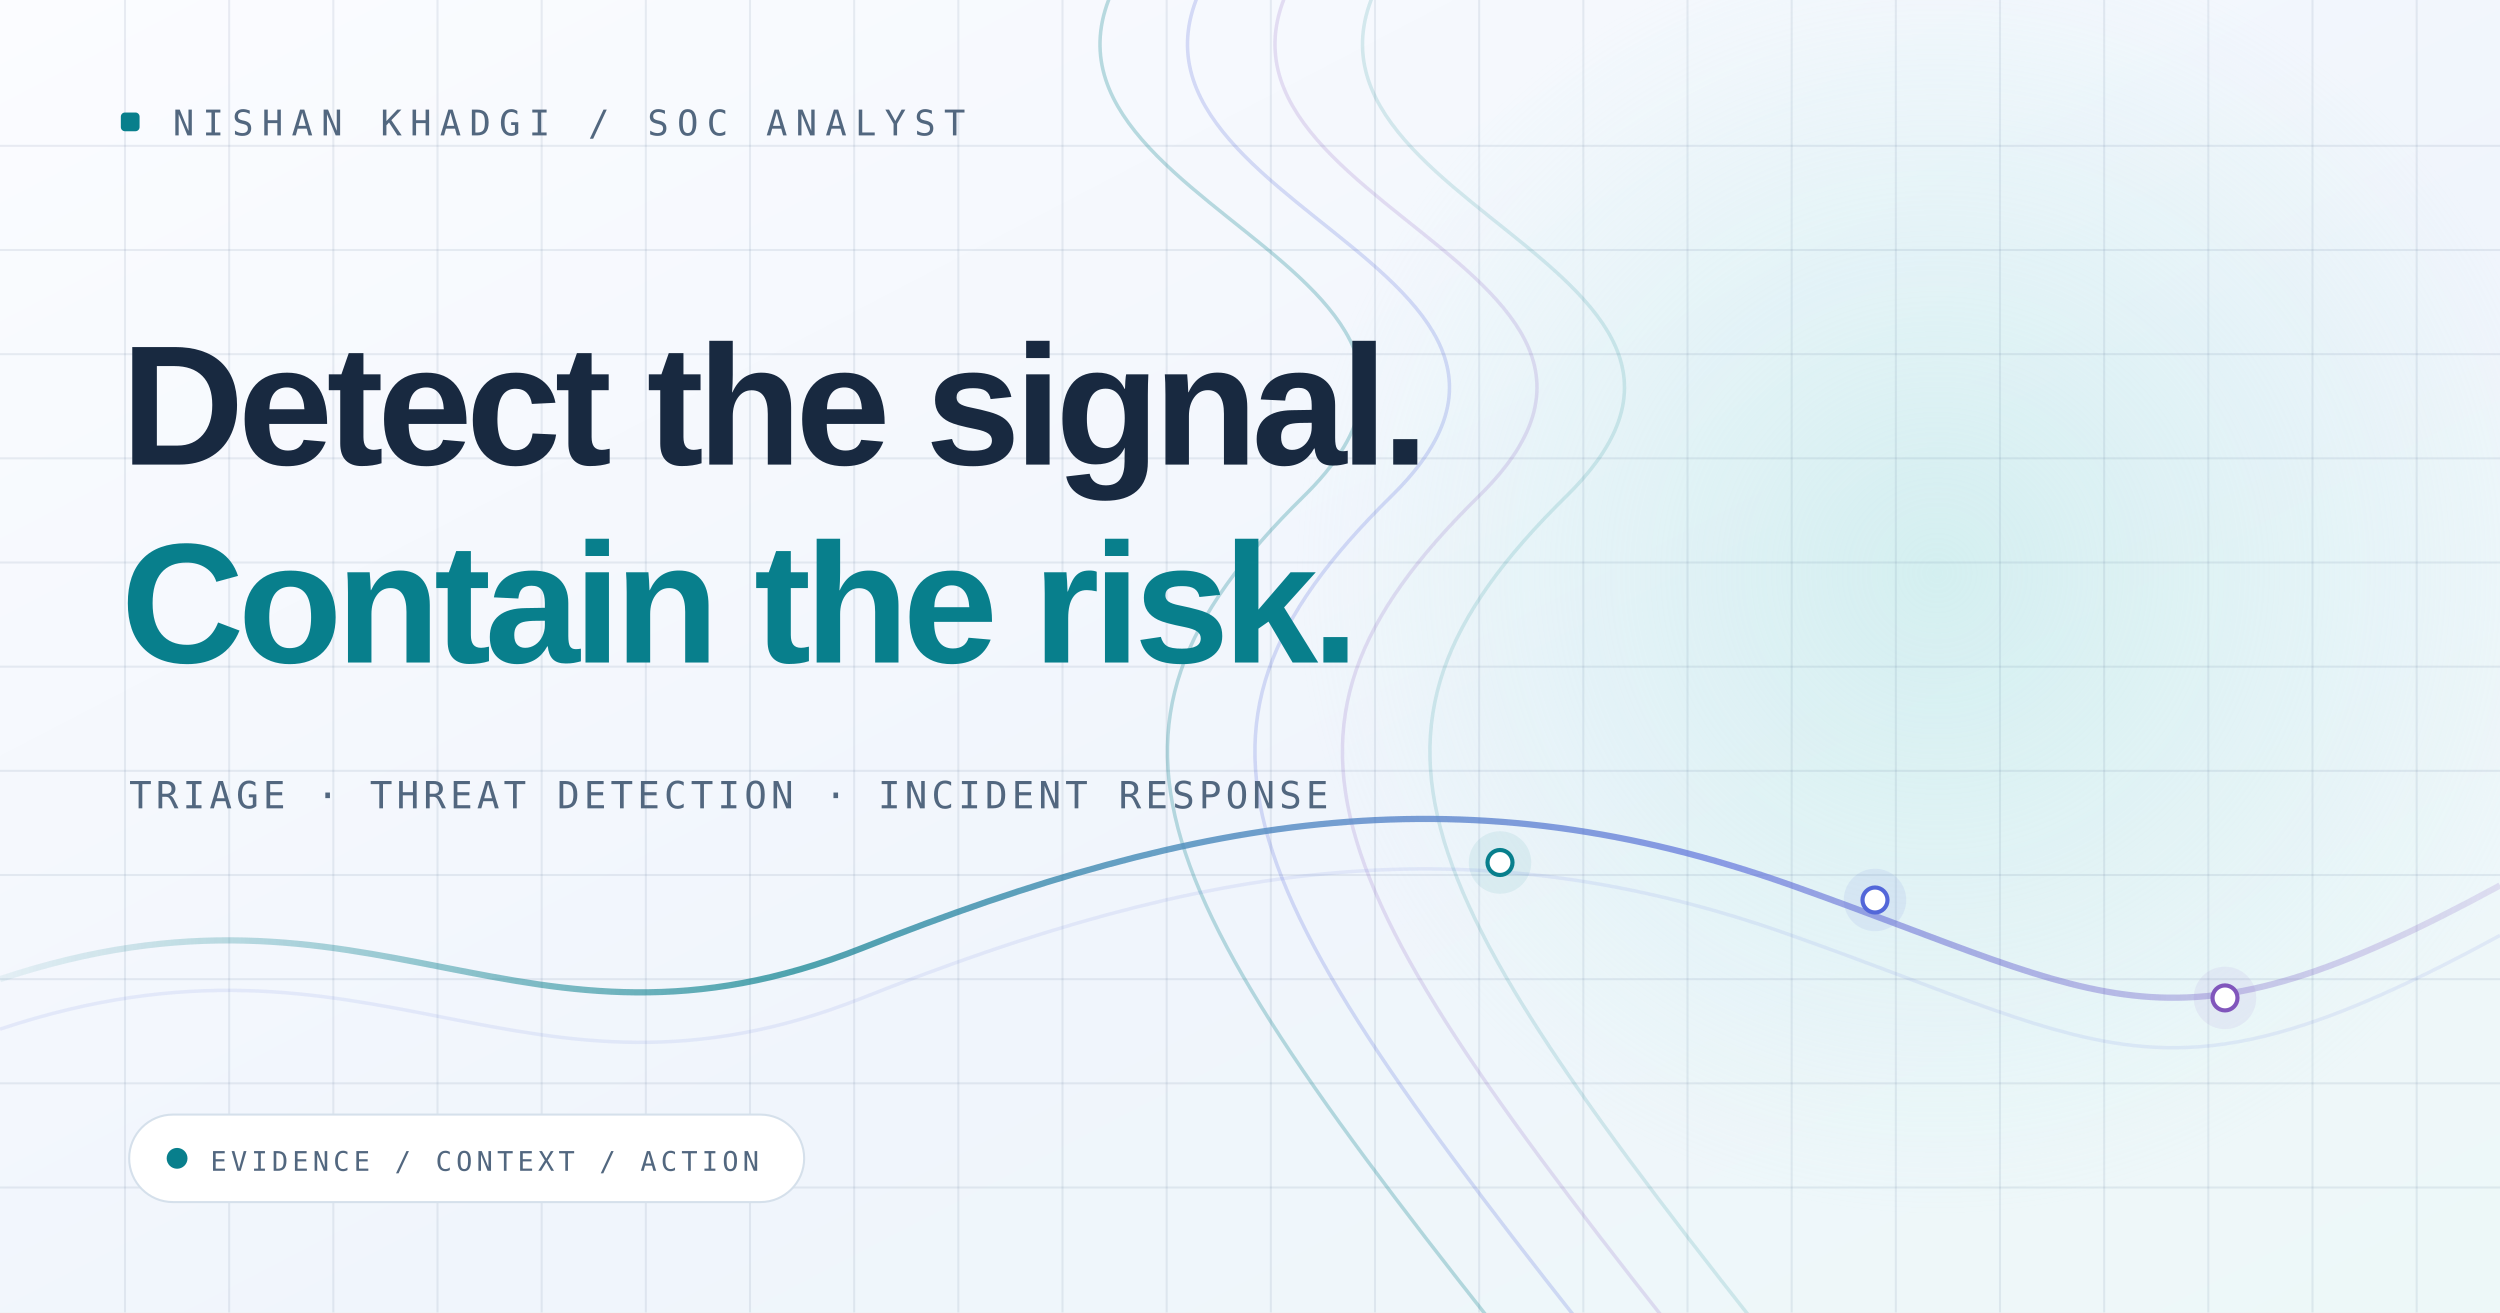
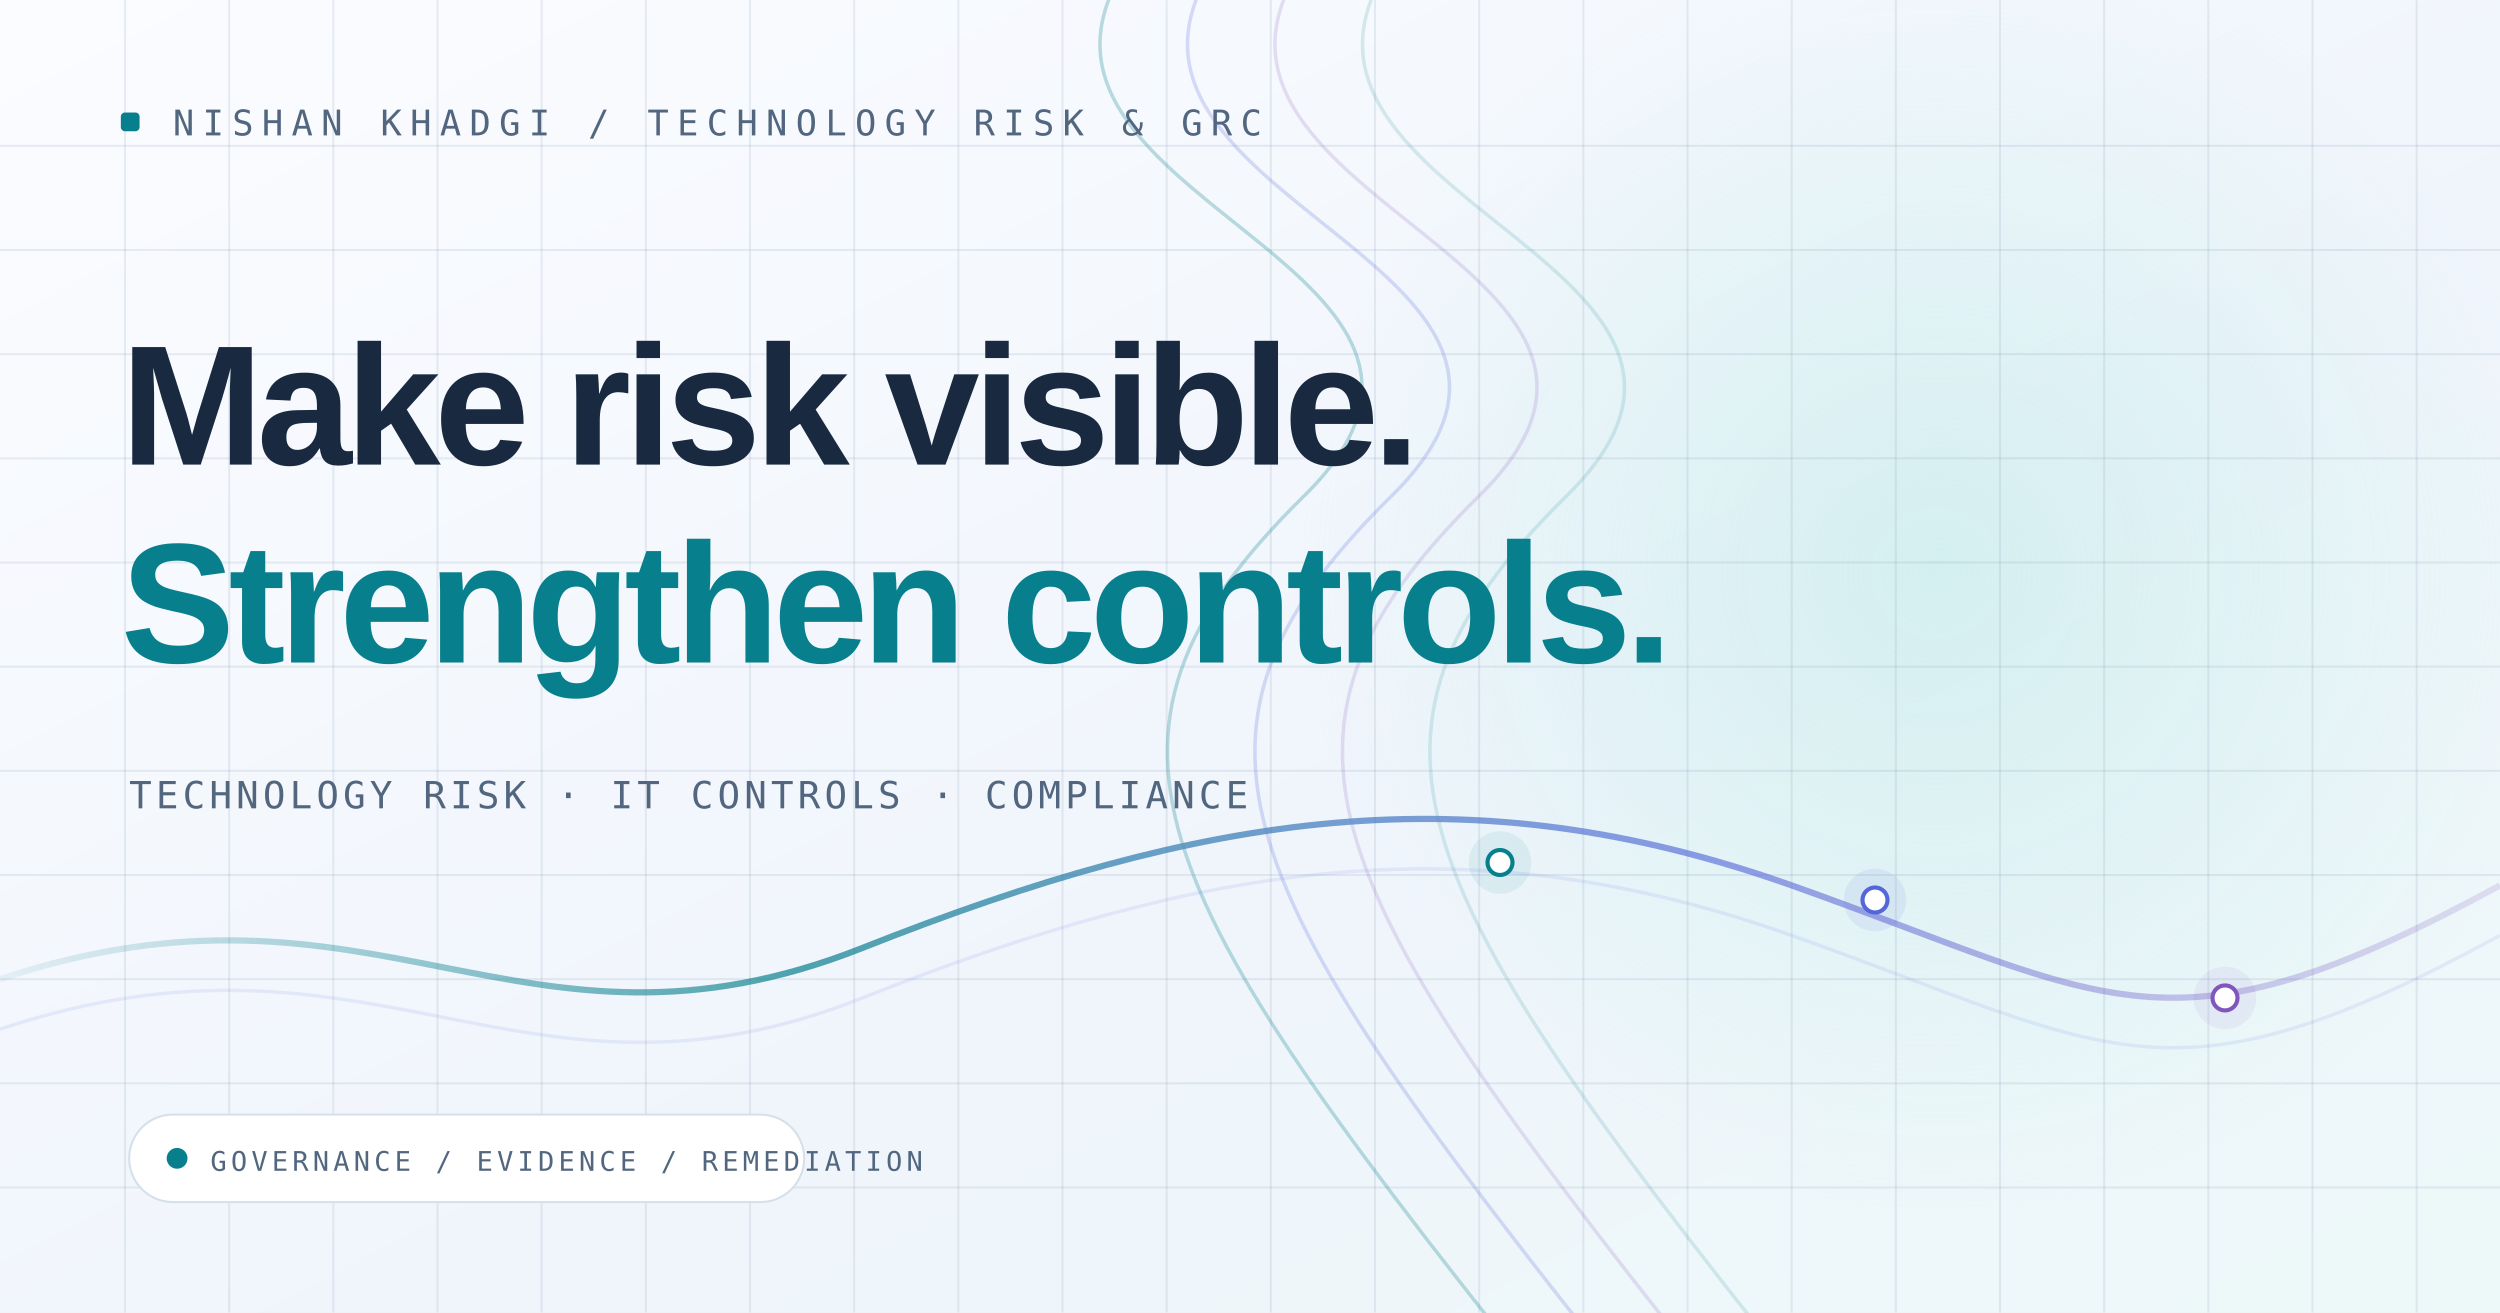
<svg xmlns="http://www.w3.org/2000/svg" width="1200" height="630" viewBox="0 0 1200 630">
  <defs>
    <linearGradient id="paper" x1="0" y1="0" x2="1" y2="1">
      <stop stop-color="#fbfcff" />
      <stop offset=".58" stop-color="#f0f5fc" />
      <stop offset="1" stop-color="#edf8f8" />
    </linearGradient>
    <linearGradient id="signal" x1="0" y1="0" x2="1" y2="0">
      <stop stop-color="#087f8c" stop-opacity=".08" />
      <stop offset=".32" stop-color="#087f8c" stop-opacity=".9" />
      <stop offset=".68" stop-color="#5367d9" stop-opacity=".82" />
      <stop offset="1" stop-color="#8156bc" stop-opacity=".2" />
    </linearGradient>
    <radialGradient id="glow">
      <stop stop-color="#b8e9e5" stop-opacity=".5" />
      <stop offset="1" stop-color="#b8e9e5" stop-opacity="0" />
    </radialGradient>
  </defs>
  <rect width="1200" height="630" fill="url(#paper)" />
  <circle cx="930" cy="275" r="310" fill="url(#glow)" />
  <g stroke="#55728e" stroke-opacity=".12" stroke-width="1">
    <path d="M0 70H1200M0 120H1200M0 170H1200M0 220H1200M0 270H1200M0 320H1200M0 370H1200M0 420H1200M0 470H1200M0 520H1200M0 570H1200" />
    <path d="M60 0V630M110 0V630M160 0V630M210 0V630M260 0V630M310 0V630M360 0V630M410 0V630M460 0V630M510 0V630M560 0V630M610 0V630M660 0V630M710 0V630M760 0V630M810 0V630M860 0V630M910 0V630M960 0V630M1010 0V630M1060 0V630M1110 0V630M1160 0V630" />
  </g>
  <g fill="none" stroke-width="1.7" opacity=".78">
    <path d="M560 -40C430 92 746 120 626 238S552 430 752 680" stroke="#087f8c" stroke-opacity=".34" />
    <path d="M602 -40C472 92 788 120 668 238S594 430 794 680" stroke="#5367d9" stroke-opacity=".28" />
    <path d="M644 -40C514 92 830 120 710 238S636 430 836 680" stroke="#8156bc" stroke-opacity=".22" />
    <path d="M686 -40C556 92 872 120 752 238S678 430 878 680" stroke="#087f8c" stroke-opacity=".19" />
    <path d="M0 470C180 410 250 520 414 455S705 370 860 425S1040 512 1200 425" stroke="url(#signal)" stroke-width="3" />
    <path d="M0 494C180 434 250 544 414 479S705 394 860 449S1040 536 1200 449" stroke="#5367d9" stroke-opacity=".13" />
  </g>
  <g>
    <circle cx="720" cy="414" r="15" fill="#087f8c" fill-opacity=".08" />
    <circle cx="720" cy="414" r="6" fill="#fff" stroke="#087f8c" stroke-width="2" />
    <circle cx="900" cy="432" r="15" fill="#5367d9" fill-opacity=".09" />
    <circle cx="900" cy="432" r="6" fill="#fff" stroke="#5367d9" stroke-width="2" />
    <circle cx="1068" cy="479" r="15" fill="#8156bc" fill-opacity=".08" />
    <circle cx="1068" cy="479" r="6" fill="#fff" stroke="#8156bc" stroke-width="2" />
  </g>
  <rect x="58" y="54" width="9" height="9" rx="2" fill="#087f8c" />
-   <text x="83" y="65" fill="#52677f" font-family="monospace" font-size="17" letter-spacing="4">NISHAN KHADGI / SOC ANALYST</text>
-   <text x="58" y="223" fill="#182940" font-family="Arial,sans-serif" font-weight="700" font-size="82" letter-spacing="-3">Detect the signal.</text>
-   <text x="58" y="318" fill="#087f8c" font-family="Arial,sans-serif" font-weight="700" font-size="82" letter-spacing="-3">Contain the risk.</text>
-   <text x="62" y="388" fill="#52677f" font-family="monospace" font-size="18" letter-spacing="2">TRIAGE · THREAT DETECTION · INCIDENT RESPONSE</text>
+   <text x="83" y="65" fill="#52677f" font-family="monospace" font-size="17" letter-spacing="4">NISHAN KHADGI / TECHNOLOGY RISK &amp; GRC</text>
+   <text x="58" y="223" fill="#182940" font-family="Arial,sans-serif" font-weight="700" font-size="82" letter-spacing="-3">Make risk visible.</text>
+   <text x="58" y="318" fill="#087f8c" font-family="Arial,sans-serif" font-weight="700" font-size="82" letter-spacing="-3">Strengthen controls.</text>
+   <text x="62" y="388" fill="#52677f" font-family="monospace" font-size="18" letter-spacing="2">TECHNOLOGY RISK · IT CONTROLS · COMPLIANCE</text>
  <rect x="62" y="535" width="324" height="42" rx="21" fill="#fff" stroke="#d5e0eb" />
  <circle cx="85" cy="556" r="5" fill="#087f8c" />
-   <text x="101" y="562" fill="#52677f" font-family="monospace" font-size="13" letter-spacing="2">EVIDENCE / CONTEXT / ACTION</text>
+   <text x="101" y="562" fill="#52677f" font-family="monospace" font-size="13" letter-spacing="2">GOVERNANCE / EVIDENCE / REMEDIATION</text>
</svg>
